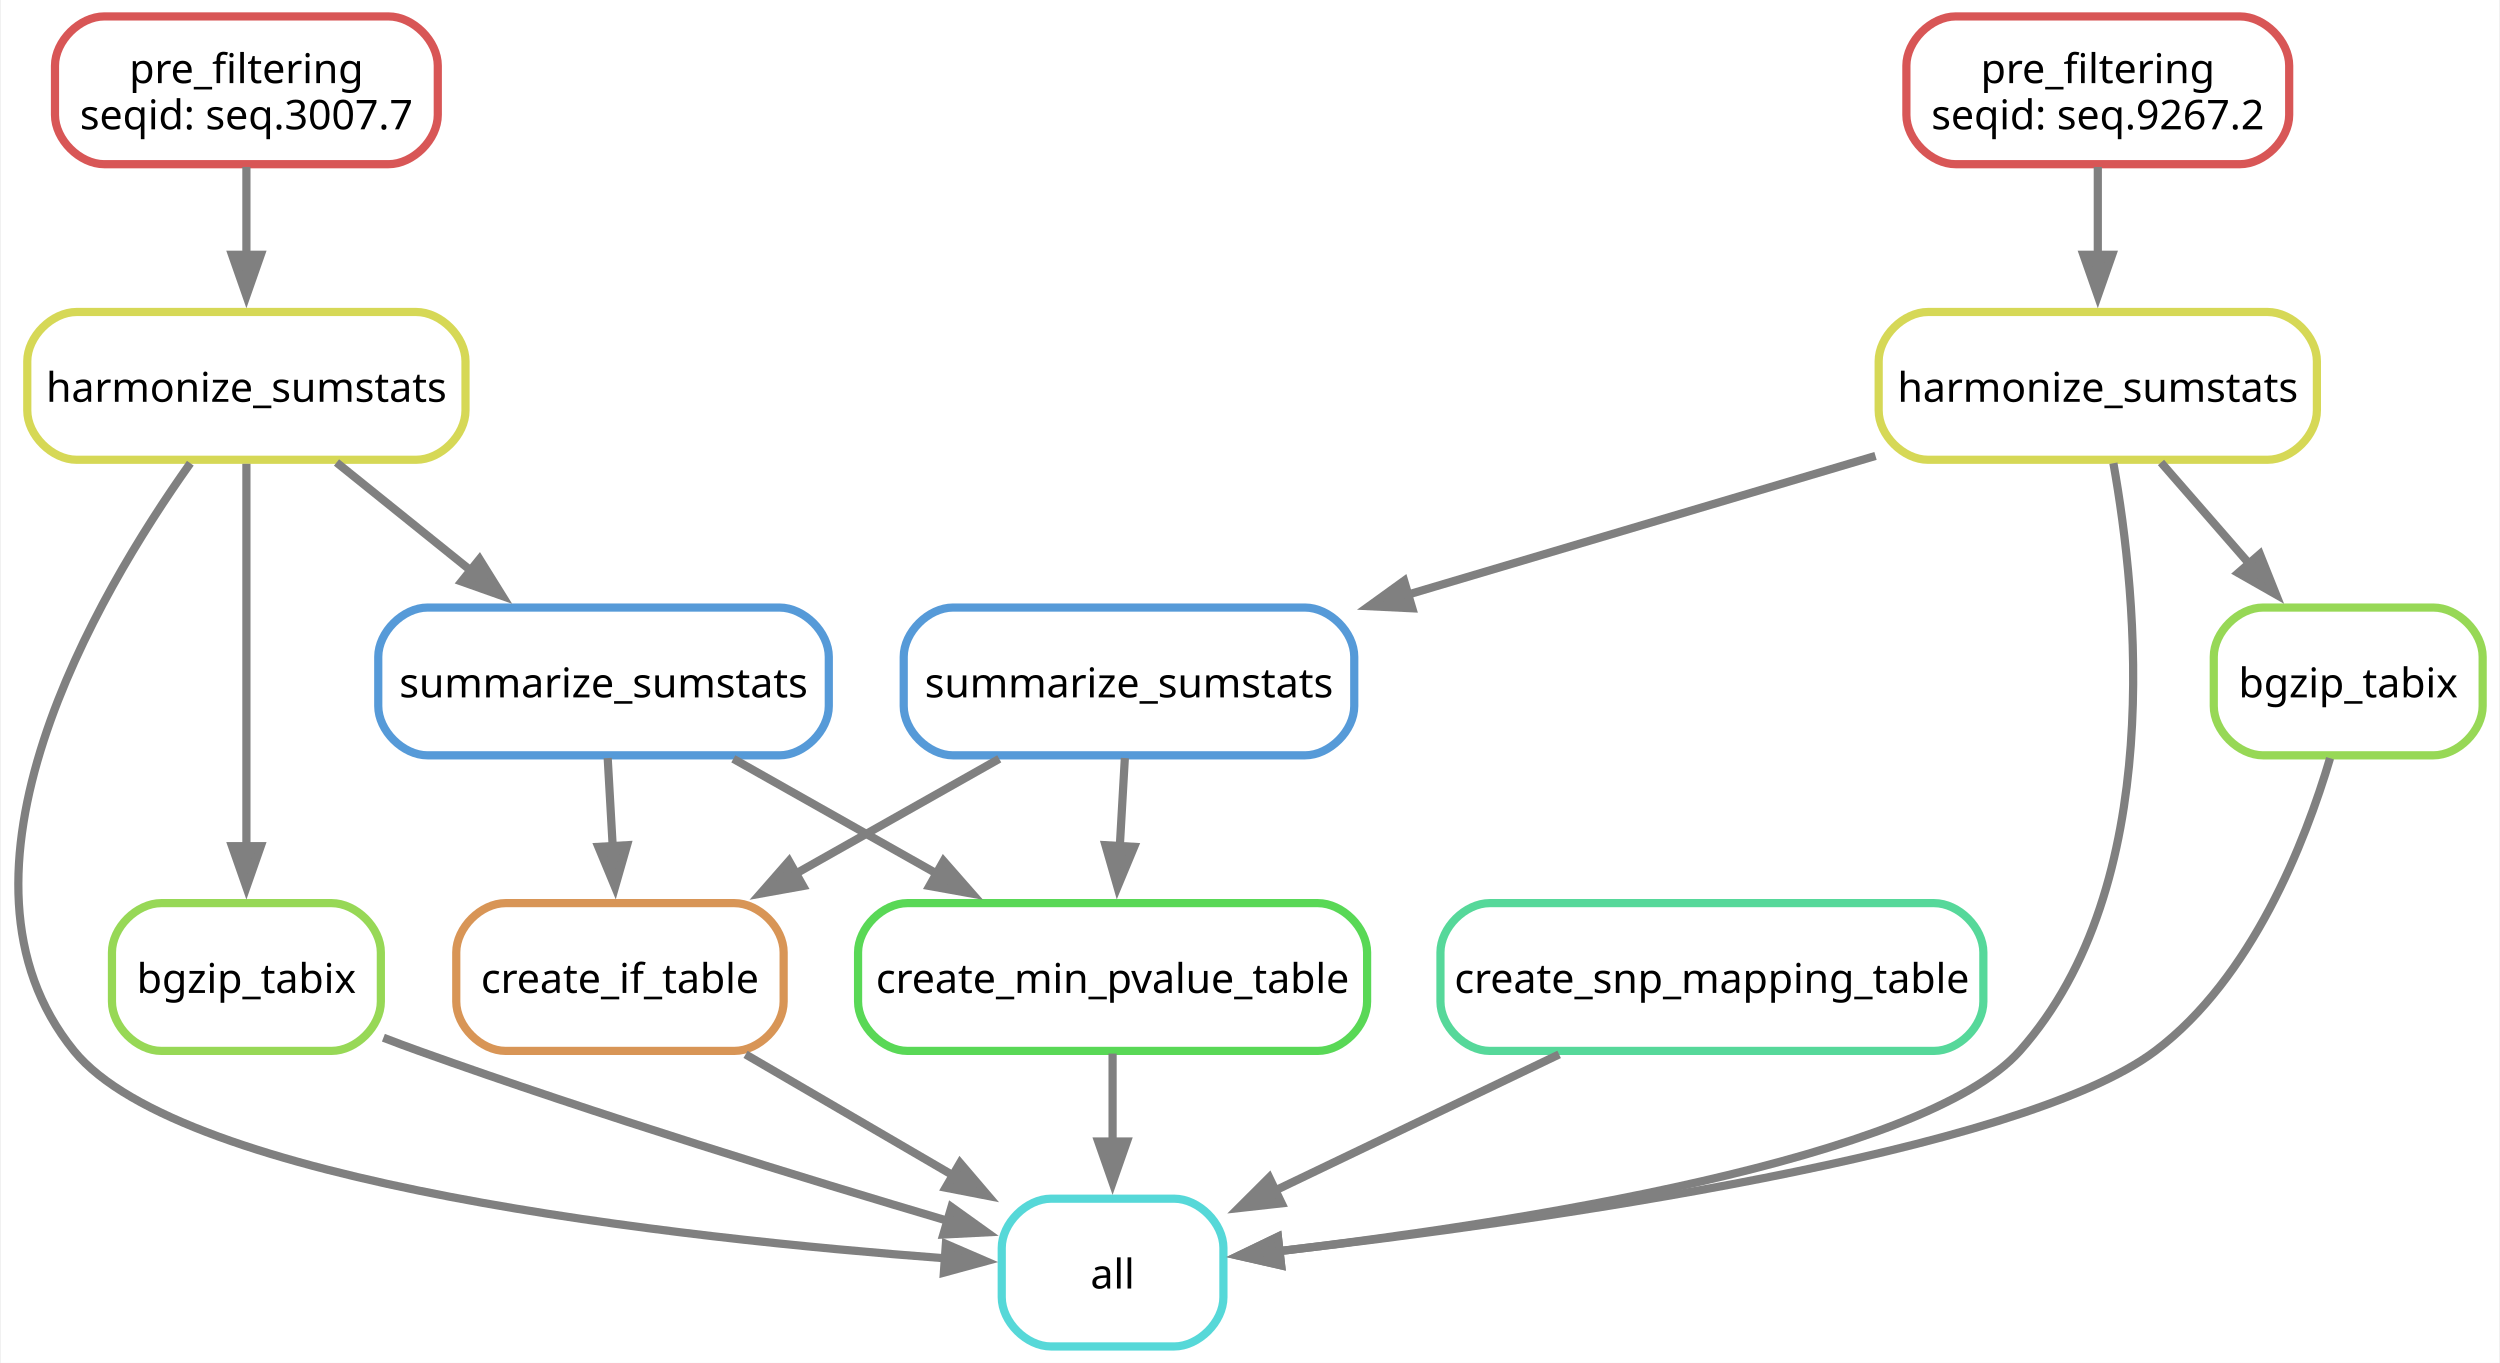
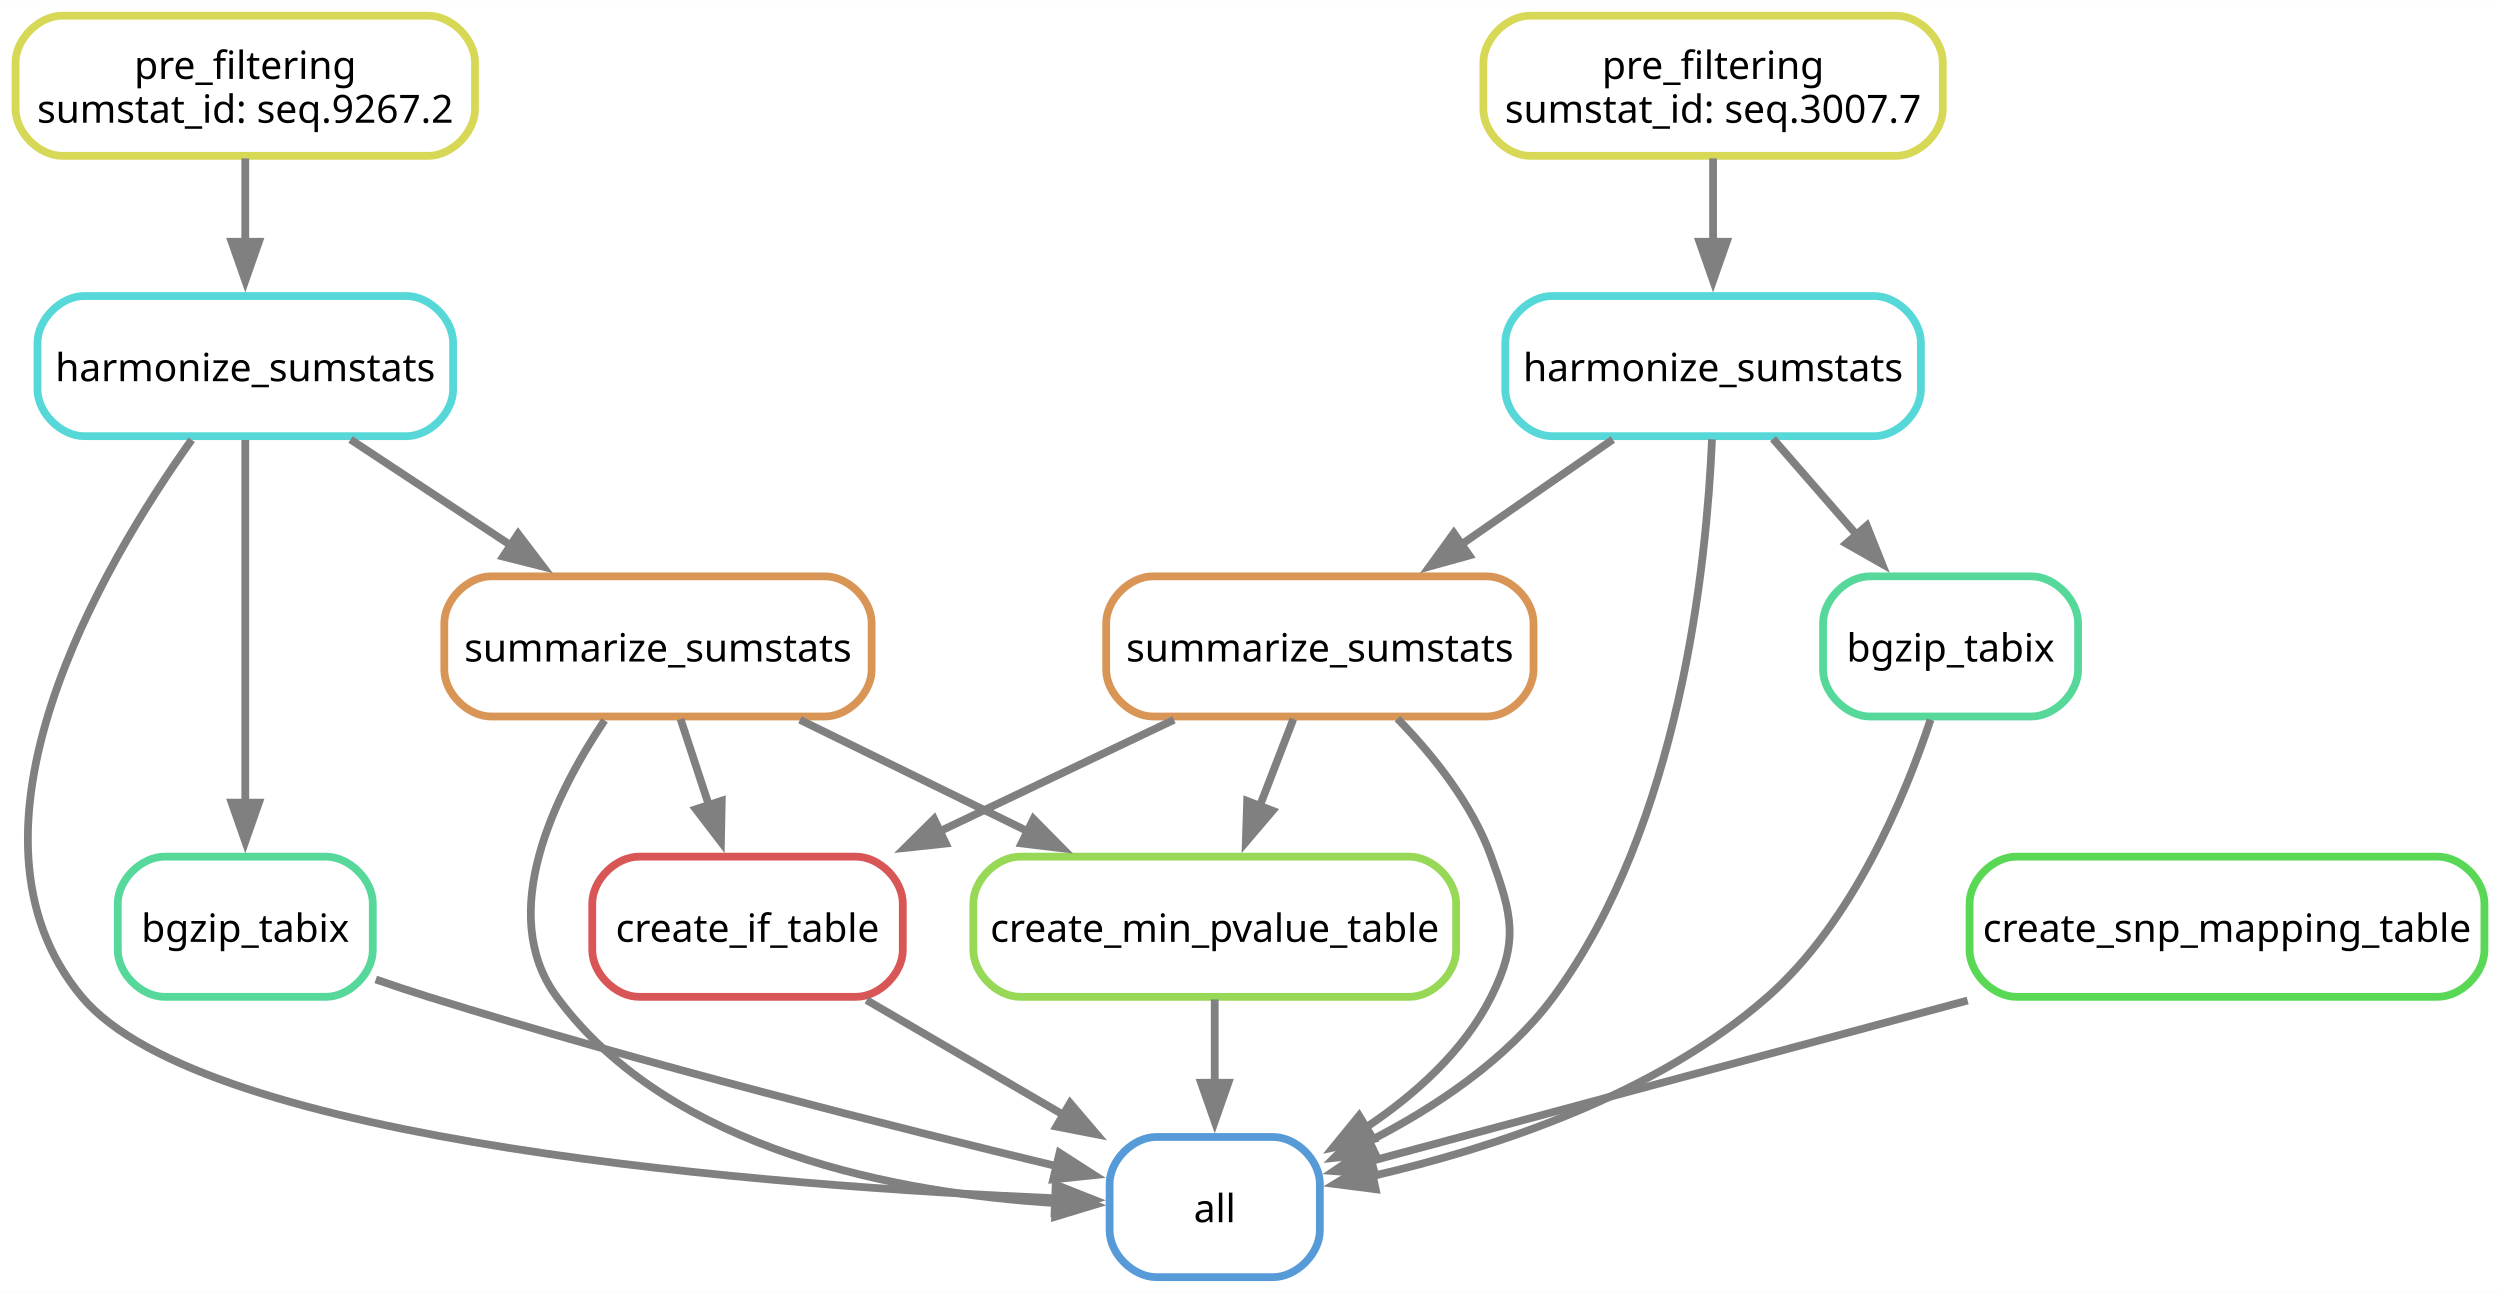
- <svg xmlns="http://www.w3.org/2000/svg" width="609pt" height="332pt" viewBox="0.00 0.00 608.55 332.00">
+ <svg xmlns="http://www.w3.org/2000/svg" width="642pt" height="332pt" viewBox="0.00 0.00 642.12 332.00">
  <g id="graph0" class="graph" transform="scale(1 1) rotate(0) translate(4 328)">
-     <polygon fill="white" stroke="none" points="-4,4 -4,-328 604.55,-328 604.55,4 -4,4" />
+     <polygon fill="white" stroke="none" points="-4,4 -4,-328 638.12,-328 638.12,4 -4,4" />
    <g id="node1" class="node">
-       <path fill="none" stroke="#56d8d8" stroke-width="2" d="M281.8,-36C281.8,-36 251.8,-36 251.8,-36 245.8,-36 239.8,-30 239.8,-24 239.8,-24 239.8,-12 239.8,-12 239.8,-6 245.8,0 251.8,0 251.8,0 281.8,0 281.8,0 287.8,0 293.8,-6 293.8,-12 293.8,-12 293.8,-24 293.8,-24 293.8,-30 287.8,-36 281.8,-36" />
-       <text text-anchor="middle" x="266.8" y="-14.12" font-family="sans" font-size="10.00">all</text>
+       <path fill="none" stroke="#569ad8" stroke-width="2" d="M323,-36C323,-36 293,-36 293,-36 287,-36 281,-30 281,-24 281,-24 281,-12 281,-12 281,-6 287,0 293,0 293,0 323,0 323,0 329,0 335,-6 335,-12 335,-12 335,-24 335,-24 335,-30 329,-36 323,-36" />
+       <text text-anchor="middle" x="308" y="-14.12" font-family="sans" font-size="10.00">all</text>
    </g>
    <g id="node2" class="node">
-       <path fill="none" stroke="#59d856" stroke-width="2" d="M316.8,-108C316.8,-108 216.8,-108 216.8,-108 210.8,-108 204.8,-102 204.8,-96 204.8,-96 204.8,-84 204.8,-84 204.8,-78 210.8,-72 216.8,-72 216.8,-72 316.8,-72 316.8,-72 322.8,-72 328.8,-78 328.8,-84 328.8,-84 328.8,-96 328.8,-96 328.8,-102 322.8,-108 316.8,-108" />
-       <text text-anchor="middle" x="266.8" y="-86.12" font-family="sans" font-size="10.00">create_min_pvalue_table</text>
+       <path fill="none" stroke="#56d8d8" stroke-width="2" d="M477.38,-252C477.38,-252 394.62,-252 394.62,-252 388.62,-252 382.62,-246 382.62,-240 382.62,-240 382.62,-228 382.62,-228 382.62,-222 388.62,-216 394.62,-216 394.62,-216 477.38,-216 477.38,-216 483.38,-216 489.38,-222 489.38,-228 489.38,-228 489.38,-240 489.38,-240 489.38,-246 483.38,-252 477.38,-252" />
+       <text text-anchor="middle" x="436" y="-230.12" font-family="sans" font-size="10.00">harmonize_sumstats</text>
    </g>
    <g id="edge1" class="edge">
-       <path fill="none" stroke="grey" stroke-width="2" d="M266.8,-71.34C266.8,-64.75 266.8,-57.08 266.8,-49.67" />
-       <polygon fill="grey" stroke="grey" stroke-width="2" points="270.3,-49.93 266.8,-39.93 263.3,-49.93 270.3,-49.93" />
+       <path fill="none" stroke="grey" stroke-width="2" d="M435.72,-215.2C434.38,-183.41 427.57,-116.07 395,-72 382.96,-55.71 364.27,-43.38 347.3,-34.74" />
+       <polygon fill="grey" stroke="grey" stroke-width="2" points="349.19,-31.76 338.66,-30.63 346.19,-38.09 349.19,-31.76" />
+     </g>
+     <g id="node6" class="node">
+       <path fill="none" stroke="#56d89a" stroke-width="2" d="M517.75,-180C517.75,-180 476.25,-180 476.25,-180 470.25,-180 464.25,-174 464.25,-168 464.25,-168 464.25,-156 464.25,-156 464.25,-150 470.25,-144 476.25,-144 476.25,-144 517.75,-144 517.75,-144 523.75,-144 529.75,-150 529.75,-156 529.75,-156 529.75,-168 529.75,-168 529.75,-174 523.75,-180 517.75,-180" />
+       <text text-anchor="middle" x="497" y="-158.12" font-family="sans" font-size="10.00">bgzip_tabix</text>
+     </g>
+     <g id="edge12" class="edge">
+       <path fill="none" stroke="grey" stroke-width="2" d="M451.39,-215.34C457.92,-207.85 465.67,-198.95 472.92,-190.63" />
+       <polygon fill="grey" stroke="grey" stroke-width="2" points="475.48,-193.02 479.41,-183.18 470.2,-188.42 475.48,-193.02" />
+     </g>
+     <g id="node9" class="node">
+       <path fill="none" stroke="#d89556" stroke-width="2" d="M377.88,-180C377.88,-180 292.12,-180 292.12,-180 286.12,-180 280.12,-174 280.12,-168 280.12,-168 280.12,-156 280.12,-156 280.12,-150 286.12,-144 292.12,-144 292.12,-144 377.88,-144 377.88,-144 383.88,-144 389.88,-150 389.88,-156 389.88,-156 389.88,-168 389.88,-168 389.88,-174 383.88,-180 377.88,-180" />
+       <text text-anchor="middle" x="335" y="-158.12" font-family="sans" font-size="10.00">summarize_sumstats</text>
+     </g>
+     <g id="edge16" class="edge">
+       <path fill="none" stroke="grey" stroke-width="2" d="M410.25,-215.15C398.38,-206.93 384.08,-197.02 371.16,-188.06" />
+       <polygon fill="grey" stroke="grey" stroke-width="2" points="373.4,-185.36 363.19,-182.54 369.41,-191.11 373.4,-185.36" />
    </g>
    <g id="node3" class="node">
-       <path fill="none" stroke="#569ad8" stroke-width="2" d="M185.67,-180C185.67,-180 99.92,-180 99.92,-180 93.92,-180 87.92,-174 87.92,-168 87.92,-168 87.92,-156 87.92,-156 87.92,-150 93.92,-144 99.92,-144 99.92,-144 185.67,-144 185.67,-144 191.67,-144 197.67,-150 197.67,-156 197.67,-156 197.67,-168 197.67,-168 197.67,-174 191.67,-180 185.67,-180" />
-       <text text-anchor="middle" x="142.8" y="-158.12" font-family="sans" font-size="10.00">summarize_sumstats</text>
+       <path fill="none" stroke="#d6d856" stroke-width="2" d="M483,-324C483,-324 389,-324 389,-324 383,-324 377,-318 377,-312 377,-312 377,-300 377,-300 377,-294 383,-288 389,-288 389,-288 483,-288 483,-288 489,-288 495,-294 495,-300 495,-300 495,-312 495,-312 495,-318 489,-324 483,-324" />
+       <text text-anchor="middle" x="436" y="-307.75" font-family="sans" font-size="10.00">pre_filtering</text>
+       <text text-anchor="middle" x="436" y="-296.5" font-family="sans" font-size="10.00">sumstat_id: seq.3007.7</text>
+     </g>
+     <g id="edge10" class="edge">
+       <path fill="none" stroke="grey" stroke-width="2" d="M436,-287.34C436,-280.75 436,-273.08 436,-265.67" />
+       <polygon fill="grey" stroke="grey" stroke-width="2" points="439.5,-265.93 436,-255.93 432.5,-265.93 439.5,-265.93" />
+     </g>
+     <g id="node4" class="node">
+       <path fill="none" stroke="#56d8d8" stroke-width="2" d="M100.38,-252C100.38,-252 17.62,-252 17.62,-252 11.62,-252 5.63,-246 5.63,-240 5.63,-240 5.63,-228 5.63,-228 5.63,-222 11.63,-216 17.63,-216 17.63,-216 100.38,-216 100.38,-216 106.38,-216 112.38,-222 112.38,-228 112.38,-228 112.38,-240 112.38,-240 112.38,-246 106.38,-252 100.38,-252" />
+       <text text-anchor="middle" x="59" y="-230.12" font-family="sans" font-size="10.00">harmonize_sumstats</text>
+     </g>
+     <g id="edge2" class="edge">
+       <path fill="none" stroke="grey" stroke-width="2" d="M45.23,-215.07C22.22,-182.78 -18.25,-114.25 17,-72 48.43,-34.32 195.1,-23.36 267.44,-20.23" />
+       <polygon fill="grey" stroke="grey" stroke-width="2" points="267.16,-23.74 277.01,-19.85 266.88,-16.75 267.16,-23.74" />
+     </g>
+     <g id="node7" class="node">
+       <path fill="none" stroke="#56d89a" stroke-width="2" d="M79.75,-108C79.75,-108 38.25,-108 38.25,-108 32.25,-108 26.25,-102 26.25,-96 26.25,-96 26.25,-84 26.25,-84 26.25,-78 32.25,-72 38.25,-72 38.25,-72 79.75,-72 79.75,-72 85.75,-72 91.75,-78 91.75,-84 91.75,-84 91.75,-96 91.75,-96 91.75,-102 85.75,-108 79.75,-108" />
+       <text text-anchor="middle" x="59" y="-86.12" font-family="sans" font-size="10.00">bgzip_tabix</text>
+     </g>
+     <g id="edge13" class="edge">
+       <path fill="none" stroke="grey" stroke-width="2" d="M59,-215.02C59,-191.54 59,-150.11 59,-121.64" />
+       <polygon fill="grey" stroke="grey" stroke-width="2" points="62.5,-121.87 59,-111.87 55.5,-121.87 62.5,-121.87" />
+     </g>
+     <g id="node10" class="node">
+       <path fill="none" stroke="#d89556" stroke-width="2" d="M207.88,-180C207.88,-180 122.12,-180 122.12,-180 116.12,-180 110.12,-174 110.12,-168 110.12,-168 110.12,-156 110.12,-156 110.12,-150 116.12,-144 122.12,-144 122.12,-144 207.88,-144 207.88,-144 213.88,-144 219.88,-150 219.88,-156 219.88,-156 219.88,-168 219.88,-168 219.88,-174 213.88,-180 207.88,-180" />
+       <text text-anchor="middle" x="165" y="-158.12" font-family="sans" font-size="10.00">summarize_sumstats</text>
+     </g>
+     <g id="edge17" class="edge">
+       <path fill="none" stroke="grey" stroke-width="2" d="M86.02,-215.15C98.61,-206.84 113.79,-196.82 127.46,-187.79" />
+       <polygon fill="grey" stroke="grey" stroke-width="2" points="129.08,-190.91 135.5,-182.48 125.23,-185.07 129.08,-190.91" />
+     </g>
+     <g id="node5" class="node">
+       <path fill="none" stroke="#d6d856" stroke-width="2" d="M106,-324C106,-324 12,-324 12,-324 6,-324 0,-318 0,-312 0,-312 0,-300 0,-300 0,-294 6,-288 12,-288 12,-288 106,-288 106,-288 112,-288 118,-294 118,-300 118,-300 118,-312 118,-312 118,-318 112,-324 106,-324" />
+       <text text-anchor="middle" x="59" y="-307.75" font-family="sans" font-size="10.00">pre_filtering</text>
+       <text text-anchor="middle" x="59" y="-296.5" font-family="sans" font-size="10.00">sumstat_id: seq.9267.2</text>
+     </g>
+     <g id="edge11" class="edge">
+       <path fill="none" stroke="grey" stroke-width="2" d="M59,-287.34C59,-280.75 59,-273.08 59,-265.67" />
+       <polygon fill="grey" stroke="grey" stroke-width="2" points="62.5,-265.93 59,-255.93 55.5,-265.93 62.5,-265.93" />
+     </g>
+     <g id="edge3" class="edge">
+       <path fill="none" stroke="grey" stroke-width="2" d="M491.86,-143.19C485.24,-123.27 471.92,-91.27 450,-72 421.21,-46.69 379.2,-33.02 348.34,-25.94" />
+       <polygon fill="grey" stroke="grey" stroke-width="2" points="349.34,-22.58 338.83,-23.93 347.88,-29.43 349.34,-22.58" />
+     </g>
+     <g id="edge4" class="edge">
+       <path fill="none" stroke="grey" stroke-width="2" d="M92.51,-76.46C97.02,-74.9 101.61,-73.37 106,-72 161.45,-54.74 226.58,-38.33 267.58,-28.46" />
+       <polygon fill="grey" stroke="grey" stroke-width="2" points="268.14,-31.93 277.06,-26.2 266.52,-25.12 268.14,-31.93" />
+     </g>
+     <g id="node8" class="node">
+       <path fill="none" stroke="#97d856" stroke-width="2" d="M358,-108C358,-108 258,-108 258,-108 252,-108 246,-102 246,-96 246,-96 246,-84 246,-84 246,-78 252,-72 258,-72 258,-72 358,-72 358,-72 364,-72 370,-78 370,-84 370,-84 370,-96 370,-96 370,-102 364,-108 358,-108" />
+       <text text-anchor="middle" x="308" y="-86.12" font-family="sans" font-size="10.00">create_min_pvalue_table</text>
+     </g>
+     <g id="edge5" class="edge">
+       <path fill="none" stroke="grey" stroke-width="2" d="M308,-71.34C308,-64.75 308,-57.08 308,-49.67" />
+       <polygon fill="grey" stroke="grey" stroke-width="2" points="311.5,-49.93 308,-39.93 304.5,-49.93 311.5,-49.93" />
    </g>
    <g id="edge8" class="edge">
-       <path fill="none" stroke="grey" stroke-width="2" d="M174.41,-143.15C189.57,-134.6 207.94,-124.22 224.3,-114.99" />
-       <polygon fill="grey" stroke="grey" stroke-width="2" points="225.62,-118.26 232.61,-110.3 222.18,-112.17 225.62,-118.26" />
-     </g>
-     <g id="node9" class="node">
-       <path fill="none" stroke="#d89556" stroke-width="2" d="M174.67,-108C174.67,-108 118.92,-108 118.92,-108 112.92,-108 106.92,-102 106.92,-96 106.92,-96 106.92,-84 106.92,-84 106.92,-78 112.92,-72 118.92,-72 118.92,-72 174.67,-72 174.67,-72 180.67,-72 186.67,-78 186.67,-84 186.67,-84 186.67,-96 186.67,-96 186.67,-102 180.67,-108 174.67,-108" />
-       <text text-anchor="middle" x="146.8" y="-86.12" font-family="sans" font-size="10.00">create_if_table</text>
+       <path fill="none" stroke="grey" stroke-width="2" d="M354.93,-143.45C364.15,-133.99 374.13,-121.5 379,-108 384.43,-92.95 386.17,-86.3 379,-72 372.01,-58.07 359.44,-46.86 346.79,-38.41" />
+       <polygon fill="grey" stroke="grey" stroke-width="2" points="348.73,-35.49 338.37,-33.26 345.08,-41.47 348.73,-35.49" />
    </g>
    <g id="edge14" class="edge">
-       <path fill="none" stroke="grey" stroke-width="2" d="M143.81,-143.34C144.18,-136.75 144.62,-129.08 145.04,-121.67" />
-       <polygon fill="grey" stroke="grey" stroke-width="2" points="148.52,-122.11 145.6,-111.92 141.54,-121.71 148.52,-122.11" />
-     </g>
-     <g id="node4" class="node">
-       <path fill="none" stroke="#d6d856" stroke-width="2" d="M97.17,-252C97.17,-252 14.42,-252 14.42,-252 8.42,-252 2.42,-246 2.42,-240 2.42,-240 2.42,-228 2.42,-228 2.42,-222 8.42,-216 14.42,-216 14.42,-216 97.17,-216 97.17,-216 103.17,-216 109.17,-222 109.17,-228 109.17,-228 109.17,-240 109.17,-240 109.17,-246 103.17,-252 97.17,-252" />
-       <text text-anchor="middle" x="55.8" y="-230.12" font-family="sans" font-size="10.00">harmonize_sumstats</text>
-     </g>
-     <g id="edge4" class="edge">
-       <path fill="none" stroke="grey" stroke-width="2" d="M42.14,-215.16C19.3,-183.01 -20.9,-114.71 13.8,-72 40.08,-39.64 161.46,-26.34 226.07,-21.47" />
-       <polygon fill="grey" stroke="grey" stroke-width="2" points="226.19,-24.97 235.92,-20.77 225.7,-17.99 226.19,-24.97" />
-     </g>
-     <g id="edge10" class="edge">
-       <path fill="none" stroke="grey" stroke-width="2" d="M77.75,-215.34C87.67,-207.36 99.59,-197.77 110.49,-188.99" />
-       <polygon fill="grey" stroke="grey" stroke-width="2" points="112.59,-191.8 118.19,-182.8 108.2,-186.34 112.59,-191.8" />
+       <path fill="none" stroke="grey" stroke-width="2" d="M328.19,-143.34C325.55,-136.51 322.46,-128.5 319.51,-120.83" />
+       <polygon fill="grey" stroke="grey" stroke-width="2" points="322.86,-119.8 315.99,-111.73 316.33,-122.32 322.86,-119.8" />
    </g>
    <g id="node11" class="node">
-       <path fill="none" stroke="#97d856" stroke-width="2" d="M76.55,-108C76.55,-108 35.05,-108 35.05,-108 29.05,-108 23.05,-102 23.05,-96 23.05,-96 23.05,-84 23.05,-84 23.05,-78 29.05,-72 35.05,-72 35.05,-72 76.55,-72 76.55,-72 82.55,-72 88.55,-78 88.55,-84 88.55,-84 88.55,-96 88.55,-96 88.55,-102 82.55,-108 76.55,-108" />
-       <text text-anchor="middle" x="55.8" y="-86.12" font-family="sans" font-size="10.00">bgzip_tabix</text>
+       <path fill="none" stroke="#d85656" stroke-width="2" d="M215.88,-108C215.88,-108 160.12,-108 160.12,-108 154.12,-108 148.12,-102 148.12,-96 148.12,-96 148.12,-84 148.12,-84 148.12,-78 154.12,-72 160.12,-72 160.12,-72 215.88,-72 215.88,-72 221.88,-72 227.88,-78 227.88,-84 227.88,-84 227.88,-96 227.88,-96 227.88,-102 221.88,-108 215.88,-108" />
+       <text text-anchor="middle" x="188" y="-86.12" font-family="sans" font-size="10.00">create_if_table</text>
    </g>
-     <g id="edge16" class="edge">
-       <path fill="none" stroke="grey" stroke-width="2" d="M55.8,-215.02C55.8,-191.54 55.8,-150.11 55.8,-121.64" />
-       <polygon fill="grey" stroke="grey" stroke-width="2" points="59.3,-121.87 55.8,-111.87 52.3,-121.87 59.3,-121.87" />
-     </g>
-     <g id="node5" class="node">
-       <path fill="none" stroke="#d85656" stroke-width="2" d="M90.42,-324C90.42,-324 21.17,-324 21.17,-324 15.17,-324 9.17,-318 9.17,-312 9.17,-312 9.17,-300 9.17,-300 9.17,-294 15.17,-288 21.17,-288 21.17,-288 90.42,-288 90.42,-288 96.42,-288 102.42,-294 102.42,-300 102.42,-300 102.42,-312 102.42,-312 102.42,-318 96.42,-324 90.42,-324" />
-       <text text-anchor="middle" x="55.8" y="-307.75" font-family="sans" font-size="10.00">pre_filtering</text>
-       <text text-anchor="middle" x="55.8" y="-296.5" font-family="sans" font-size="10.00">seqid: seq.3007.7</text>
-     </g>
-     <g id="edge11" class="edge">
-       <path fill="none" stroke="grey" stroke-width="2" d="M55.8,-287.34C55.8,-280.75 55.8,-273.08 55.8,-265.67" />
-       <polygon fill="grey" stroke="grey" stroke-width="2" points="59.3,-265.93 55.8,-255.93 52.3,-265.93 59.3,-265.93" />
-     </g>
-     <g id="node6" class="node">
-       <path fill="none" stroke="#569ad8" stroke-width="2" d="M313.67,-180C313.67,-180 227.92,-180 227.92,-180 221.92,-180 215.92,-174 215.92,-168 215.92,-168 215.92,-156 215.92,-156 215.92,-150 221.92,-144 227.92,-144 227.92,-144 313.67,-144 313.67,-144 319.67,-144 325.67,-150 325.67,-156 325.67,-156 325.67,-168 325.67,-168 325.67,-174 319.67,-180 313.67,-180" />
-       <text text-anchor="middle" x="270.8" y="-158.12" font-family="sans" font-size="10.00">summarize_sumstats</text>
+     <g id="edge18" class="edge">
+       <path fill="none" stroke="grey" stroke-width="2" d="M297.53,-143.15C279.19,-134.43 256.89,-123.81 237.21,-114.43" />
+       <polygon fill="grey" stroke="grey" stroke-width="2" points="238.93,-111.37 228.39,-110.24 235.92,-117.69 238.93,-111.37" />
    </g>
    <g id="edge9" class="edge">
-       <path fill="none" stroke="grey" stroke-width="2" d="M269.79,-143.34C269.41,-136.75 268.97,-129.08 268.55,-121.67" />
-       <polygon fill="grey" stroke="grey" stroke-width="2" points="272.06,-121.71 267.99,-111.92 265.07,-122.11 272.06,-121.71" />
+       <path fill="none" stroke="grey" stroke-width="2" d="M151.29,-143.02C138.44,-123.82 123.37,-93.28 139,-72 168.21,-32.23 227.2,-21.49 267.17,-19.02" />
+       <polygon fill="grey" stroke="grey" stroke-width="2" points="267.31,-22.52 277.15,-18.59 267.01,-15.52 267.31,-22.52" />
    </g>
    <g id="edge15" class="edge">
-       <path fill="none" stroke="grey" stroke-width="2" d="M239.19,-143.15C224.03,-134.6 205.65,-124.22 189.29,-114.99" />
-       <polygon fill="grey" stroke="grey" stroke-width="2" points="191.41,-112.17 180.99,-110.3 187.97,-118.26 191.41,-112.17" />
+       <path fill="none" stroke="grey" stroke-width="2" d="M201.45,-143.15C219.27,-134.43 240.95,-123.82 260.08,-114.46" />
+       <polygon fill="grey" stroke="grey" stroke-width="2" points="261.45,-117.68 268.89,-110.14 258.37,-111.4 261.45,-117.68" />
    </g>
-     <g id="node7" class="node">
-       <path fill="none" stroke="#d6d856" stroke-width="2" d="M548.17,-252C548.17,-252 465.42,-252 465.42,-252 459.42,-252 453.42,-246 453.42,-240 453.42,-240 453.42,-228 453.42,-228 453.42,-222 459.42,-216 465.42,-216 465.42,-216 548.17,-216 548.17,-216 554.17,-216 560.17,-222 560.17,-228 560.17,-228 560.17,-240 560.17,-240 560.17,-246 554.17,-252 548.17,-252" />
-       <text text-anchor="middle" x="506.8" y="-230.12" font-family="sans" font-size="10.00">harmonize_sumstats</text>
+     <g id="edge19" class="edge">
+       <path fill="none" stroke="grey" stroke-width="2" d="M170.8,-143.34C173.02,-136.59 175.61,-128.69 178.11,-121.11" />
+       <polygon fill="grey" stroke="grey" stroke-width="2" points="181.38,-122.37 181.17,-111.78 174.73,-120.19 181.38,-122.37" />
    </g>
-     <g id="edge5" class="edge">
-       <path fill="none" stroke="grey" stroke-width="2" d="M510.6,-215.16C516.47,-182.39 523.6,-112.29 487.8,-72 464.2,-45.45 364.46,-30.03 307.37,-23.21" />
-       <polygon fill="grey" stroke="grey" stroke-width="2" points="307.86,-19.75 297.53,-22.09 307.06,-26.7 307.86,-19.75" />
-     </g>
-     <g id="edge12" class="edge">
-       <path fill="none" stroke="grey" stroke-width="2" d="M452.65,-216.94C418.81,-206.9 374.94,-193.89 338.77,-183.16" />
-       <polygon fill="grey" stroke="grey" stroke-width="2" points="339.81,-179.82 329.23,-180.33 337.82,-186.53 339.81,-179.82" />
+     <g id="edge6" class="edge">
+       <path fill="none" stroke="grey" stroke-width="2" d="M218.59,-71.15C234.05,-62.14 252.97,-51.1 269.42,-41.51" />
+       <polygon fill="grey" stroke="grey" stroke-width="2" points="270.85,-44.72 277.72,-36.66 267.32,-38.68 270.85,-44.72" />
    </g>
    <g id="node12" class="node">
-       <path fill="none" stroke="#97d856" stroke-width="2" d="M588.55,-180C588.55,-180 547.05,-180 547.05,-180 541.05,-180 535.05,-174 535.05,-168 535.05,-168 535.05,-156 535.05,-156 535.05,-150 541.05,-144 547.05,-144 547.05,-144 588.55,-144 588.55,-144 594.55,-144 600.55,-150 600.55,-156 600.55,-156 600.55,-168 600.55,-168 600.55,-174 594.55,-180 588.55,-180" />
-       <text text-anchor="middle" x="567.8" y="-158.12" font-family="sans" font-size="10.00">bgzip_tabix</text>
-     </g>
-     <g id="edge17" class="edge">
-       <path fill="none" stroke="grey" stroke-width="2" d="M522.19,-215.34C528.71,-207.85 536.47,-198.95 543.72,-190.63" />
-       <polygon fill="grey" stroke="grey" stroke-width="2" points="546.28,-193.02 550.21,-183.18 541,-188.42 546.28,-193.02" />
-     </g>
-     <g id="node8" class="node">
-       <path fill="none" stroke="#d85656" stroke-width="2" d="M541.42,-324C541.42,-324 472.17,-324 472.17,-324 466.17,-324 460.17,-318 460.17,-312 460.17,-312 460.17,-300 460.17,-300 460.17,-294 466.17,-288 472.17,-288 472.17,-288 541.42,-288 541.42,-288 547.42,-288 553.42,-294 553.42,-300 553.42,-300 553.42,-312 553.42,-312 553.42,-318 547.42,-324 541.42,-324" />
-       <text text-anchor="middle" x="506.8" y="-307.75" font-family="sans" font-size="10.00">pre_filtering</text>
-       <text text-anchor="middle" x="506.8" y="-296.5" font-family="sans" font-size="10.00">seqid: seq.9267.2</text>
-     </g>
-     <g id="edge13" class="edge">
-       <path fill="none" stroke="grey" stroke-width="2" d="M506.8,-287.34C506.8,-280.75 506.8,-273.08 506.8,-265.67" />
-       <polygon fill="grey" stroke="grey" stroke-width="2" points="510.3,-265.93 506.8,-255.93 503.3,-265.93 510.3,-265.93" />
-     </g>
-     <g id="edge2" class="edge">
-       <path fill="none" stroke="grey" stroke-width="2" d="M177.39,-71.15C192.85,-62.14 211.77,-51.1 228.21,-41.51" />
-       <polygon fill="grey" stroke="grey" stroke-width="2" points="229.64,-44.72 236.52,-36.66 226.12,-38.68 229.64,-44.72" />
-     </g>
-     <g id="node10" class="node">
-       <path fill="none" stroke="#56d89a" stroke-width="2" d="M466.92,-108C466.92,-108 358.67,-108 358.67,-108 352.67,-108 346.67,-102 346.67,-96 346.67,-96 346.67,-84 346.67,-84 346.67,-78 352.67,-72 358.67,-72 358.67,-72 466.92,-72 466.92,-72 472.92,-72 478.92,-78 478.92,-84 478.92,-84 478.92,-96 478.92,-96 478.92,-102 472.92,-108 466.92,-108" />
-       <text text-anchor="middle" x="412.8" y="-86.12" font-family="sans" font-size="10.00">create_snp_mapping_table</text>
-     </g>
-     <g id="edge3" class="edge">
-       <path fill="none" stroke="grey" stroke-width="2" d="M375.58,-71.15C354.43,-61.02 327.97,-48.33 306.44,-38.01" />
-       <polygon fill="grey" stroke="grey" stroke-width="2" points="307.99,-34.87 297.46,-33.7 304.96,-41.18 307.99,-34.87" />
-     </g>
-     <g id="edge6" class="edge">
-       <path fill="none" stroke="grey" stroke-width="2" d="M89.17,-75.21C92.08,-74.09 94.98,-73.01 97.8,-72 141.43,-56.36 192.27,-40.76 226.71,-30.58" />
-       <polygon fill="grey" stroke="grey" stroke-width="2" points="227.54,-33.98 236.15,-27.81 225.57,-27.27 227.54,-33.98" />
+       <path fill="none" stroke="#59d856" stroke-width="2" d="M622.12,-108C622.12,-108 513.88,-108 513.88,-108 507.88,-108 501.88,-102 501.88,-96 501.88,-96 501.88,-84 501.88,-84 501.88,-78 507.88,-72 513.88,-72 513.88,-72 622.12,-72 622.12,-72 628.12,-72 634.12,-78 634.12,-84 634.12,-84 634.12,-96 634.12,-96 634.12,-102 628.12,-108 622.12,-108" />
+       <text text-anchor="middle" x="568" y="-86.12" font-family="sans" font-size="10.00">create_snp_mapping_table</text>
    </g>
    <g id="edge7" class="edge">
-       <path fill="none" stroke="grey" stroke-width="2" d="M563.38,-143.3C557.31,-122.86 544.39,-89.76 520.8,-72 487.6,-47.01 370.37,-30.52 307.44,-23.25" />
-       <polygon fill="grey" stroke="grey" stroke-width="2" points="307.85,-19.77 297.52,-22.14 307.07,-26.73 307.85,-19.77" />
+       <path fill="none" stroke="grey" stroke-width="2" d="M501.38,-71.06C452.91,-58.02 388.88,-40.78 348.06,-29.79" />
+       <polygon fill="grey" stroke="grey" stroke-width="2" points="349.16,-26.46 338.59,-27.24 347.34,-33.22 349.16,-26.46" />
    </g>
  </g>
</svg>
